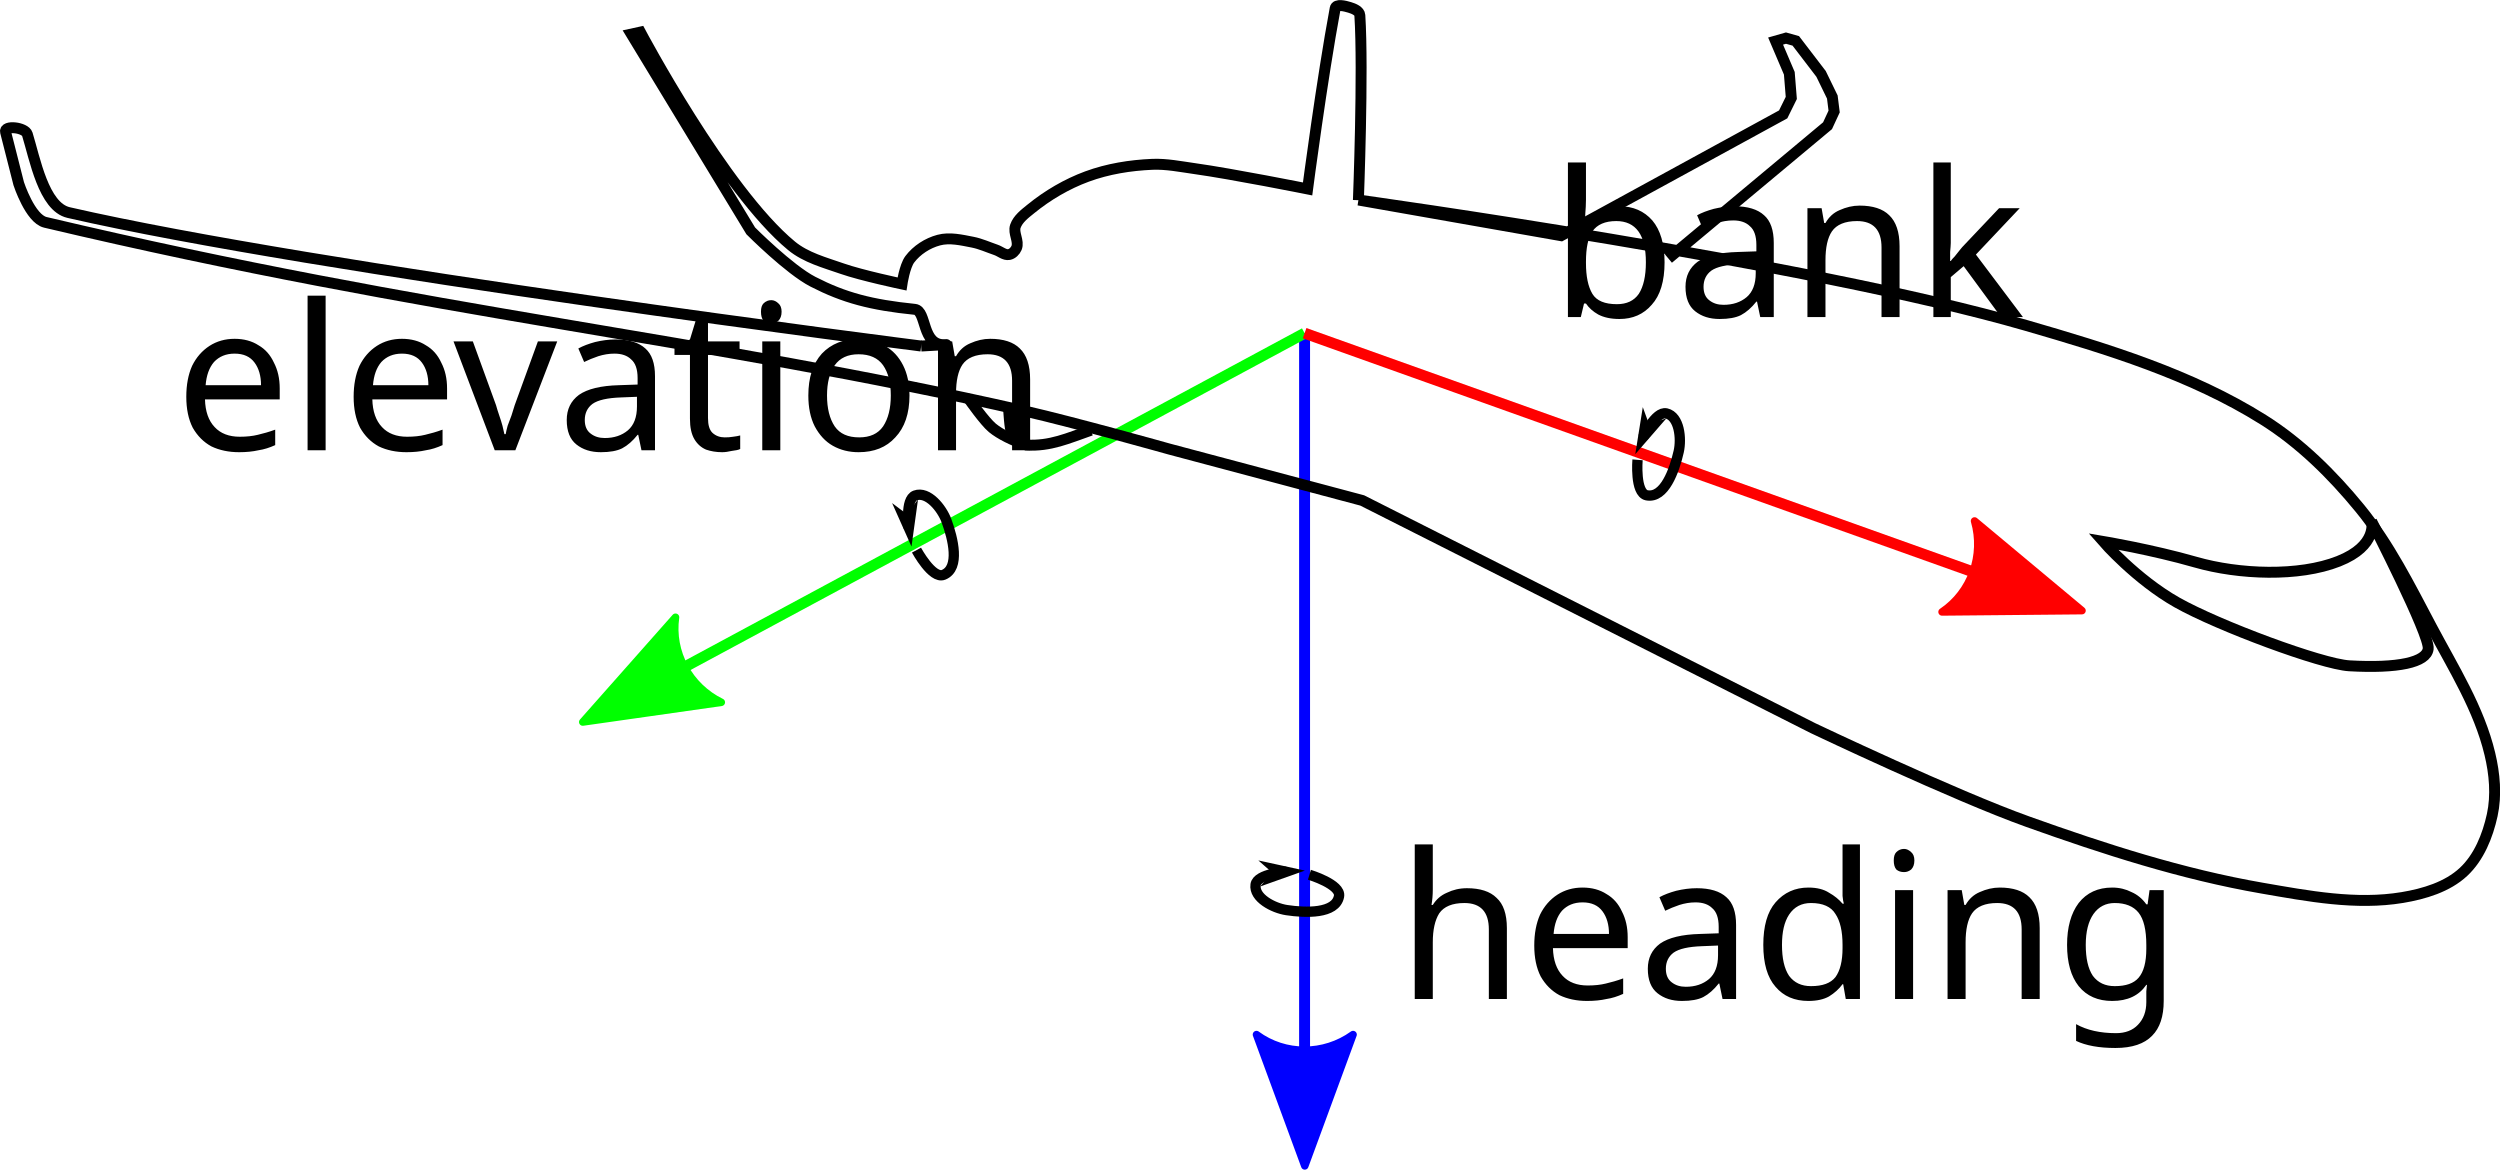
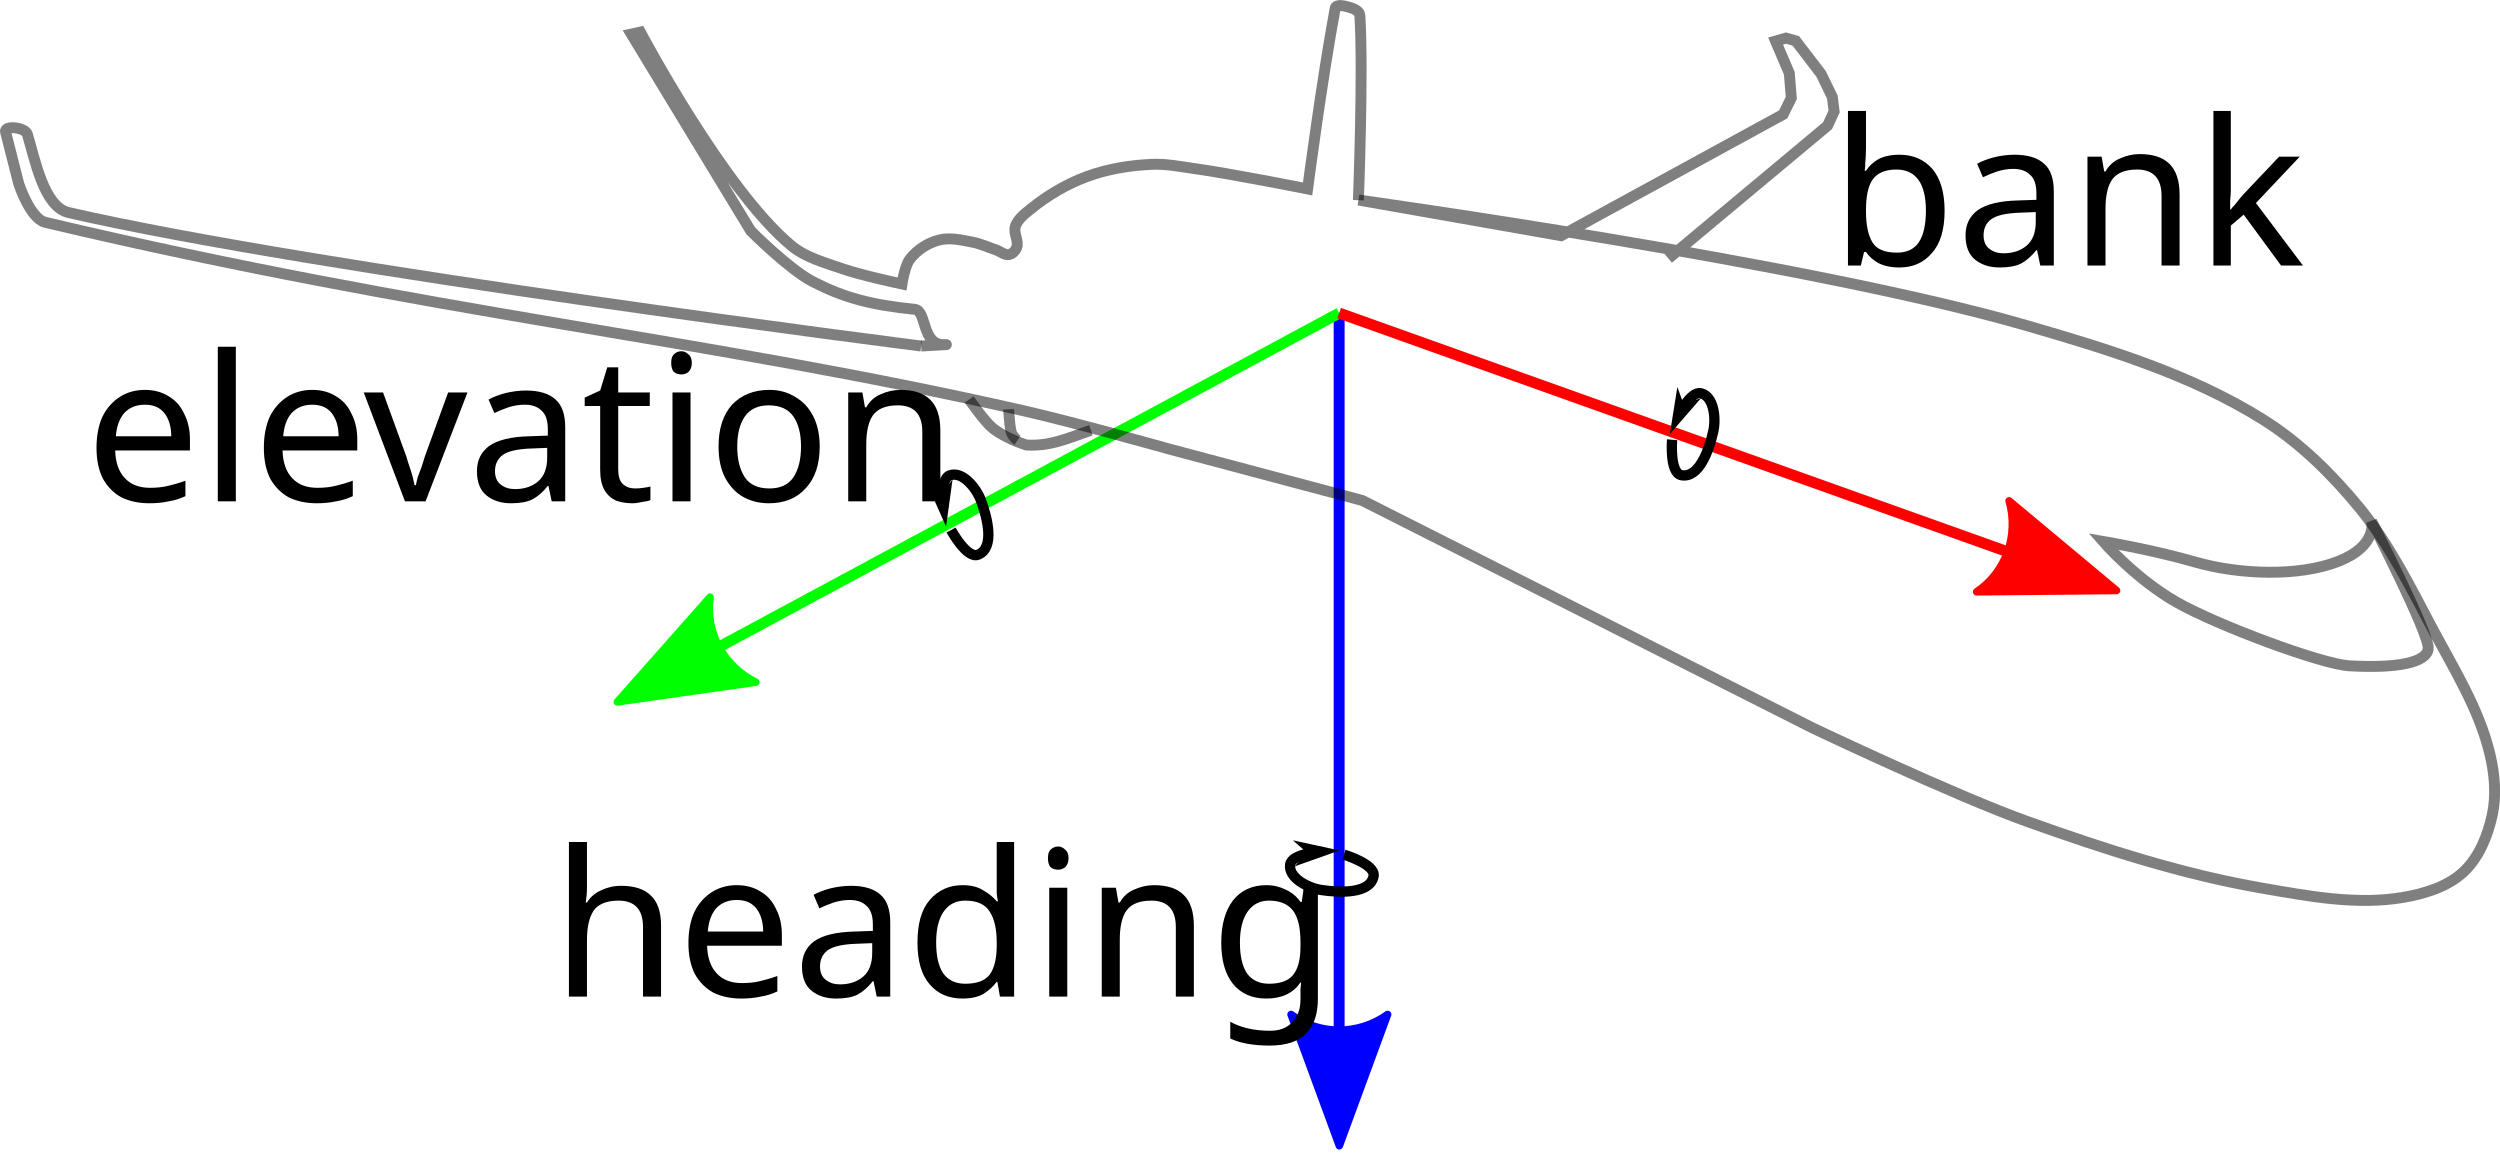
<svg xmlns="http://www.w3.org/2000/svg" width="60.631mm" height="28.367mm" viewBox="0 0 60.631 28.367" version="1.1" id="svg6526">
  <defs id="defs6520">
    <marker style="overflow:visible" id="Arrow1Send" refX="0" refY="0" orient="auto">
      <path transform="matrix(-0.2,0,0,-0.2,-1.2,0)" style="fill:#000000;fill-opacity:1;fill-rule:evenodd;stroke:#000000;stroke-width:1pt;stroke-opacity:1" d="M 0,0 5,-5 -12.5,0 5,5 Z" id="path1746" />
    </marker>
    <marker orient="auto" refY="0" refX="0" id="marker1088-5" style="overflow:visible">
      <path id="path1086-6" style="fill:#0000ff;fill-opacity:1;fill-rule:evenodd;stroke:#0000ff;stroke-width:0.625;stroke-linejoin:round;stroke-opacity:1" d="M 8.719,4.034 -2.207,0.016 8.719,-4.002 c -1.745,2.372 -1.735,5.617 -6e-7,8.035 z" transform="matrix(-1.1,0,0,-1.1,-1.1,0)" />
    </marker>
    <marker orient="auto" refY="0" refX="0" id="marker1088-5-1" style="overflow:visible">
      <path id="path1086-6-2" style="fill:#00ff00;fill-opacity:1;fill-rule:evenodd;stroke:#00ff00;stroke-width:0.625;stroke-linejoin:round;stroke-opacity:1" d="M 8.719,4.034 -2.207,0.016 8.719,-4.002 c -1.745,2.372 -1.735,5.617 -6e-7,8.035 z" transform="matrix(-1.1,0,0,-1.1,-1.1,0)" />
    </marker>
    <marker orient="auto" refY="0" refX="0" id="marker1088-5-1-3" style="overflow:visible">
      <path id="path1086-6-2-1" style="fill:#ff0000;fill-opacity:1;fill-rule:evenodd;stroke:#ff0000;stroke-width:0.625;stroke-linejoin:round;stroke-opacity:1" d="M 8.719,4.034 -2.207,0.016 8.719,-4.002 c -1.745,2.372 -1.735,5.617 -6e-7,8.035 z" transform="matrix(-1.1,0,0,-1.1,-1.1,0)" />
    </marker>
    <marker style="overflow:visible" id="marker5027" refX="0" refY="0" orient="auto">
      <path transform="matrix(0.2,0,0,0.2,1.2,0)" style="fill:#000000;fill-opacity:1;fill-rule:evenodd;stroke:#000000;stroke-width:1pt;stroke-opacity:1" d="M 0,0 5,-5 -12.5,0 5,5 Z" id="path5025" />
    </marker>
    <marker style="overflow:visible" id="Arrow1Send-4" refX="0" refY="0" orient="auto">
      <path transform="matrix(-0.2,0,0,-0.2,-1.2,0)" style="fill:#000000;fill-opacity:1;fill-rule:evenodd;stroke:#000000;stroke-width:1pt;stroke-opacity:1" d="M 0,0 5,-5 -12.5,0 5,5 Z" id="path1746-7" />
    </marker>
    <marker style="overflow:visible" id="Arrow1Send-4-4" refX="0" refY="0" orient="auto">
      <path transform="matrix(-0.2,0,0,-0.2,-1.2,0)" style="fill:#000000;fill-opacity:1;fill-rule:evenodd;stroke:#000000;stroke-width:1pt;stroke-opacity:1" d="M 0,0 5,-5 -12.5,0 5,5 Z" id="path1746-7-5" />
    </marker>
  </defs>
  <g id="layer1" transform="translate(-95.36075,-39.54481)">
-     <g id="g7931">
+     <g id="g7931" transform="translate(0.8382056,-0.4879515)">
      <path style="fill:none;stroke:#0000ff;stroke-width:0.265;stroke-linecap:butt;stroke-linejoin:miter;stroke-miterlimit:4;stroke-dasharray:none;stroke-opacity:1;marker-end:url(#marker1088-5)" d="M 127,47.625 V 67.469" id="path1084-2" />
      <path style="fill:none;stroke:#00ff00;stroke-width:0.265;stroke-linecap:butt;stroke-linejoin:miter;stroke-miterlimit:4;stroke-dasharray:none;stroke-opacity:1;marker-end:url(#marker1088-5-1)" d="m 127,47.625 -17.198,9.26" id="path1084-2-9" />
      <path style="fill:none;stroke:#ff0000;stroke-width:0.265;stroke-linecap:butt;stroke-linejoin:miter;stroke-miterlimit:4;stroke-dasharray:none;stroke-opacity:1;marker-end:url(#marker1088-5-1-3)" d="m 127,47.625 18.521,6.615" id="path1084-2-9-9" />
      <path style="fill:none;stroke:#000000;stroke-width:0.25;stroke-linecap:butt;stroke-linejoin:miter;stroke-miterlimit:4;stroke-dasharray:none;stroke-opacity:1;marker-end:url(#Arrow1Send)" d="m 127.117,60.76 c 0,0 0.773,0.232 0.718,0.523 -0.081,0.43 -0.813,0.403 -1.27,0.334 -0.321,-0.048 -0.8,-0.296 -0.753,-0.617 0.039,-0.268 0.75,-0.313 0.75,-0.313" id="path2872" />
      <path style="fill:none;stroke:#000000;stroke-width:0.25;stroke-linecap:butt;stroke-linejoin:miter;stroke-miterlimit:4;stroke-dasharray:none;stroke-opacity:1;marker-end:url(#Arrow1Send-4)" d="m 117.588,52.887 c 0,0 0.383,0.71 0.657,0.598 0.405,-0.166 0.229,-0.878 0.07,-1.311 -0.112,-0.304 -0.452,-0.724 -0.757,-0.613 -0.254,0.093 -0.154,0.798 -0.154,0.798" id="path2872-8" />
      <path style="fill:none;stroke:#000000;stroke-width:0.25;stroke-linecap:butt;stroke-linejoin:miter;stroke-miterlimit:4;stroke-dasharray:none;stroke-opacity:1;marker-end:url(#Arrow1Send-4-4)" d="m 135.075,50.697 c 0,0 -0.067,0.804 0.224,0.86 0.43,0.082 0.672,-0.61 0.774,-1.06 0.072,-0.316 0.017,-0.853 -0.299,-0.926 -0.264,-0.061 -0.565,0.584 -0.565,0.584" id="path2872-8-0" />
-       <text xml:space="preserve" style="font-style:normal;font-variant:normal;font-weight:normal;font-stretch:normal;font-size:4.939px;line-height:1;font-family:'CMU Bright';-inkscape-font-specification:'CMU Bright';letter-spacing:0px;word-spacing:0px;fill:#000000;fill-opacity:1;stroke:none;stroke-width:0.265" x="129.251" y="63.772" id="text6347-3-0-6-6">
-         <tspan id="tspan6345-6-9-2-1" x="129.251" y="63.772" style="stroke-width:0.265">heading</tspan>
+       <text xml:space="preserve" style="font-style:normal;font-variant:normal;font-weight:normal;font-stretch:normal;font-size:4.939px;line-height:1;font-family:'CMU Bright';-inkscape-font-specification:'CMU Bright';letter-spacing:0px;word-spacing:0px;fill:#000000;fill-opacity:1;stroke:none;stroke-width:0.265" x="107.9" y="64.201" id="text6347-3-0-6-6">
+         <tspan id="tspan6345-6-9-2-1" x="107.9" y="64.201" style="stroke-width:0.265">heading</tspan>
      </text>
-       <text xml:space="preserve" style="font-style:normal;font-variant:normal;font-weight:normal;font-stretch:normal;font-size:4.939px;line-height:1;font-family:'CMU Bright';-inkscape-font-specification:'CMU Bright';letter-spacing:0px;word-spacing:0px;fill:#000000;fill-opacity:1;stroke:none;stroke-width:0.265" x="99.615" y="50.464" id="text6347-3-0-6-6-3">
-         <tspan id="tspan6345-6-9-2-1-6" x="99.615" y="50.464" style="stroke-width:0.265">elevation</tspan>
+       <text xml:space="preserve" style="font-style:normal;font-variant:normal;font-weight:normal;font-stretch:normal;font-size:4.939px;line-height:1;font-family:'CMU Bright';-inkscape-font-specification:'CMU Bright';letter-spacing:0px;word-spacing:0px;fill:#000000;fill-opacity:1;stroke:none;stroke-width:0.265" x="96.598" y="52.189" id="text6347-3-0-6-6-3">
+         <tspan id="tspan6345-6-9-2-1-6" x="96.598" y="52.189" style="stroke-width:0.265">elevation</tspan>
      </text>
-       <text xml:space="preserve" style="font-style:normal;font-variant:normal;font-weight:normal;font-stretch:normal;font-size:4.939px;line-height:1;font-family:'CMU Bright';-inkscape-font-specification:'CMU Bright';letter-spacing:0px;word-spacing:0px;fill:#000000;fill-opacity:1;stroke:none;stroke-width:0.265" x="132.964" y="47.232" id="text6347-3-0-6-6-3-1">
-         <tspan id="tspan6345-6-9-2-1-6-0" x="132.964" y="47.232" style="stroke-width:0.265">bank</tspan>
+       <text xml:space="preserve" style="font-style:normal;font-variant:normal;font-weight:normal;font-stretch:normal;font-size:4.939px;line-height:1;font-family:'CMU Bright';-inkscape-font-specification:'CMU Bright';letter-spacing:0px;word-spacing:0px;fill:#000000;fill-opacity:1;stroke:none;stroke-width:0.265" x="138.917" y="46.473" id="text6347-3-0-6-6-3-1">
+         <tspan id="tspan6345-6-9-2-1-6-0" x="138.917" y="46.473" style="stroke-width:0.265">bank</tspan>
      </text>
    </g>
-     <path style="fill:none;stroke:#000000;stroke-width:0.265px;stroke-linecap:butt;stroke-linejoin:miter;stroke-opacity:1" d="m 117.701,47.937 v 0 c 0,0 -14.714,-1.865 -20.676,-3.237 -0.608,-0.14 -0.818,-1.306 -1.002,-1.901 -0.052,-0.169 -0.571,-0.224 -0.527,-0.053 0.319,1.254 0.319,1.254 0.319,1.254 0,0 0.276,0.849 0.645,0.937 9.47,2.242 15.897,2.787 23.762,4.578 1.175,0.268 3.498,0.921 3.498,0.921 l 4.678,1.246 10.932,5.522 c 0,0 3.43,1.633 5.215,2.271 1.852,0.662 3.739,1.273 5.676,1.609 1.12,0.194 2.281,0.415 3.403,0.228 0.528,-0.088 1.09,-0.256 1.482,-0.621 0.376,-0.35 0.587,-0.874 0.697,-1.377 0.106,-0.484 0.058,-1.003 -0.057,-1.484 -0.262,-1.099 -0.885,-2.082 -1.414,-3.08 -0.524,-0.989 -1.028,-2.008 -1.737,-2.875 -0.672,-0.821 -1.447,-1.588 -2.346,-2.152 -1.747,-1.096 -3.77,-1.712 -5.751,-2.286 -5.274,-1.528 -16.19,-3.041 -16.19,-3.041 l 4.914,0.865 5.385,-2.942 0.197,-0.399 -0.048,-0.598 -0.333,-0.781 0.252,-0.072 0.238,0.067 0.613,0.801 0.273,0.561 0.044,0.351 -0.16,0.345 -3.859,3.221" id="path8005" />
-     <path style="fill:none;stroke:#000000;stroke-width:0.265px;stroke-linecap:butt;stroke-linejoin:miter;stroke-opacity:1" d="m 117.701,47.937 c 0,0 0.774,-0.044 0.58,-0.033 -0.58,0.033 -0.435,-0.827 -0.735,-0.857 -1.055,-0.107 -1.71,-0.279 -2.468,-0.669 -0.578,-0.297 -1.51,-1.234 -1.51,-1.234 l -2.897,-4.773 0.22,-0.048 c 0,0 2.034,3.837 3.667,5.184 0.347,0.286 0.805,0.406 1.229,0.554 0.471,0.165 1.449,0.371 1.449,0.371 0,0 0.064,-0.431 0.189,-0.598 0.169,-0.225 0.432,-0.394 0.703,-0.466 0.264,-0.071 0.551,-0.002 0.82,0.05 0.195,0.038 0.378,0.123 0.566,0.187 0.107,0.036 0.209,0.134 0.319,0.113 0.079,-0.015 0.15,-0.086 0.181,-0.16 0.068,-0.163 -0.086,-0.362 -0.027,-0.528 0.063,-0.178 0.23,-0.302 0.377,-0.421 0.406,-0.33 0.869,-0.602 1.359,-0.783 0.505,-0.186 1.049,-0.273 1.586,-0.296 0.341,-0.014 0.68,0.056 1.017,0.103 0.921,0.129 2.747,0.494 2.747,0.494 0,0 0.35,-2.669 0.669,-4.379 0.021,-0.115 0.238,-0.058 0.35,-0.024 0.1,0.03 0.241,0.087 0.248,0.191 0.087,1.342 -0.035,4.485 -0.035,4.485" id="path8007" />
-     <path style="fill:none;stroke:#000000;stroke-width:0.265px;stroke-linecap:butt;stroke-linejoin:miter;stroke-opacity:1" d="m 146.364,52.675 c 0,0 0.8,0.92 1.798,1.483 0.998,0.563 3.504,1.495 4.174,1.534 1.176,0.067 1.876,-0.08 1.914,-0.413 0.047,-0.33 -1.372,-3.091 -1.372,-3.091 0,0 0.158,0.59 -0.802,0.969 -0.96,0.38 -2.415,0.324 -3.468,0.021 -1.052,-0.303 -2.244,-0.503 -2.244,-0.503 z" id="path8083" />
-     <path style="fill:none;stroke:#000000;stroke-width:0.265px;stroke-linecap:butt;stroke-linejoin:miter;stroke-opacity:1" d="m 118.865,49.232 c 0,0 0.376,0.536 0.562,0.689 0.186,0.153 0.506,0.314 0.827,0.417 0.577,0.034 1.004,-0.164 1.564,-0.359" id="path8085" />
-     <path style="fill:none;stroke:#000000;stroke-width:0.265px;stroke-linecap:butt;stroke-linejoin:miter;stroke-opacity:1" d="m 119.823,49.47 c 0,0 0.024,0.489 0.077,0.593 0.053,0.104 0.137,0.159 0.137,0.159" id="path8087" />
+     <path style="fill:none;stroke:#000000;stroke-width:0.265px;stroke-linecap:butt;stroke-linejoin:miter;stroke-opacity:1;opacity:0.5" d="m 117.701,47.937 v 0 c 0,0 -14.714,-1.865 -20.676,-3.237 -0.608,-0.14 -0.818,-1.306 -1.002,-1.901 -0.052,-0.169 -0.571,-0.224 -0.527,-0.053 0.319,1.254 0.319,1.254 0.319,1.254 0,0 0.276,0.849 0.645,0.937 9.47,2.242 15.897,2.787 23.762,4.578 1.175,0.268 3.498,0.921 3.498,0.921 l 4.678,1.246 10.932,5.522 c 0,0 3.43,1.633 5.215,2.271 1.852,0.662 3.739,1.273 5.676,1.609 1.12,0.194 2.281,0.415 3.403,0.228 0.528,-0.088 1.09,-0.256 1.482,-0.621 0.376,-0.35 0.587,-0.874 0.697,-1.377 0.106,-0.484 0.058,-1.003 -0.057,-1.484 -0.262,-1.099 -0.885,-2.082 -1.414,-3.08 -0.524,-0.989 -1.028,-2.008 -1.737,-2.875 -0.672,-0.821 -1.447,-1.588 -2.346,-2.152 -1.747,-1.096 -3.77,-1.712 -5.751,-2.286 -5.274,-1.528 -16.19,-3.041 -16.19,-3.041 l 4.914,0.865 5.385,-2.942 0.197,-0.399 -0.048,-0.598 -0.333,-0.781 0.252,-0.072 0.238,0.067 0.613,0.801 0.273,0.561 0.044,0.351 -0.16,0.345 -3.859,3.221" id="path8005" />
+     <path style="fill:none;stroke:#000000;stroke-width:0.265px;stroke-linecap:butt;stroke-linejoin:miter;stroke-opacity:1;opacity:0.5" d="m 117.701,47.937 c 0,0 0.774,-0.044 0.58,-0.033 -0.58,0.033 -0.435,-0.827 -0.735,-0.857 -1.055,-0.107 -1.71,-0.279 -2.468,-0.669 -0.578,-0.297 -1.51,-1.234 -1.51,-1.234 l -2.897,-4.773 0.22,-0.048 c 0,0 2.034,3.837 3.667,5.184 0.347,0.286 0.805,0.406 1.229,0.554 0.471,0.165 1.449,0.371 1.449,0.371 0,0 0.064,-0.431 0.189,-0.598 0.169,-0.225 0.432,-0.394 0.703,-0.466 0.264,-0.071 0.551,-0.002 0.82,0.05 0.195,0.038 0.378,0.123 0.566,0.187 0.107,0.036 0.209,0.134 0.319,0.113 0.079,-0.015 0.15,-0.086 0.181,-0.16 0.068,-0.163 -0.086,-0.362 -0.027,-0.528 0.063,-0.178 0.23,-0.302 0.377,-0.421 0.406,-0.33 0.869,-0.602 1.359,-0.783 0.505,-0.186 1.049,-0.273 1.586,-0.296 0.341,-0.014 0.68,0.056 1.017,0.103 0.921,0.129 2.747,0.494 2.747,0.494 0,0 0.35,-2.669 0.669,-4.379 0.021,-0.115 0.238,-0.058 0.35,-0.024 0.1,0.03 0.241,0.087 0.248,0.191 0.087,1.342 -0.035,4.485 -0.035,4.485" id="path8007" />
+     <path style="fill:none;stroke:#000000;stroke-width:0.265px;stroke-linecap:butt;stroke-linejoin:miter;stroke-opacity:1;opacity:0.5" d="m 146.364,52.675 c 0,0 0.8,0.92 1.798,1.483 0.998,0.563 3.504,1.495 4.174,1.534 1.176,0.067 1.876,-0.08 1.914,-0.413 0.047,-0.33 -1.372,-3.091 -1.372,-3.091 0,0 0.158,0.59 -0.802,0.969 -0.96,0.38 -2.415,0.324 -3.468,0.021 -1.052,-0.303 -2.244,-0.503 -2.244,-0.503 z" id="path8083" />
+     <path style="fill:none;stroke:#000000;stroke-width:0.265px;stroke-linecap:butt;stroke-linejoin:miter;stroke-opacity:1;opacity:0.5" d="m 118.865,49.232 c 0,0 0.376,0.536 0.562,0.689 0.186,0.153 0.506,0.314 0.827,0.417 0.577,0.034 1.004,-0.164 1.564,-0.359" id="path8085" />
+     <path style="fill:none;stroke:#000000;stroke-width:0.265px;stroke-linecap:butt;stroke-linejoin:miter;stroke-opacity:1;opacity:0.5" d="m 119.823,49.47 c 0,0 0.024,0.489 0.077,0.593 0.053,0.104 0.137,0.159 0.137,0.159" id="path8087" />
  </g>
</svg>
